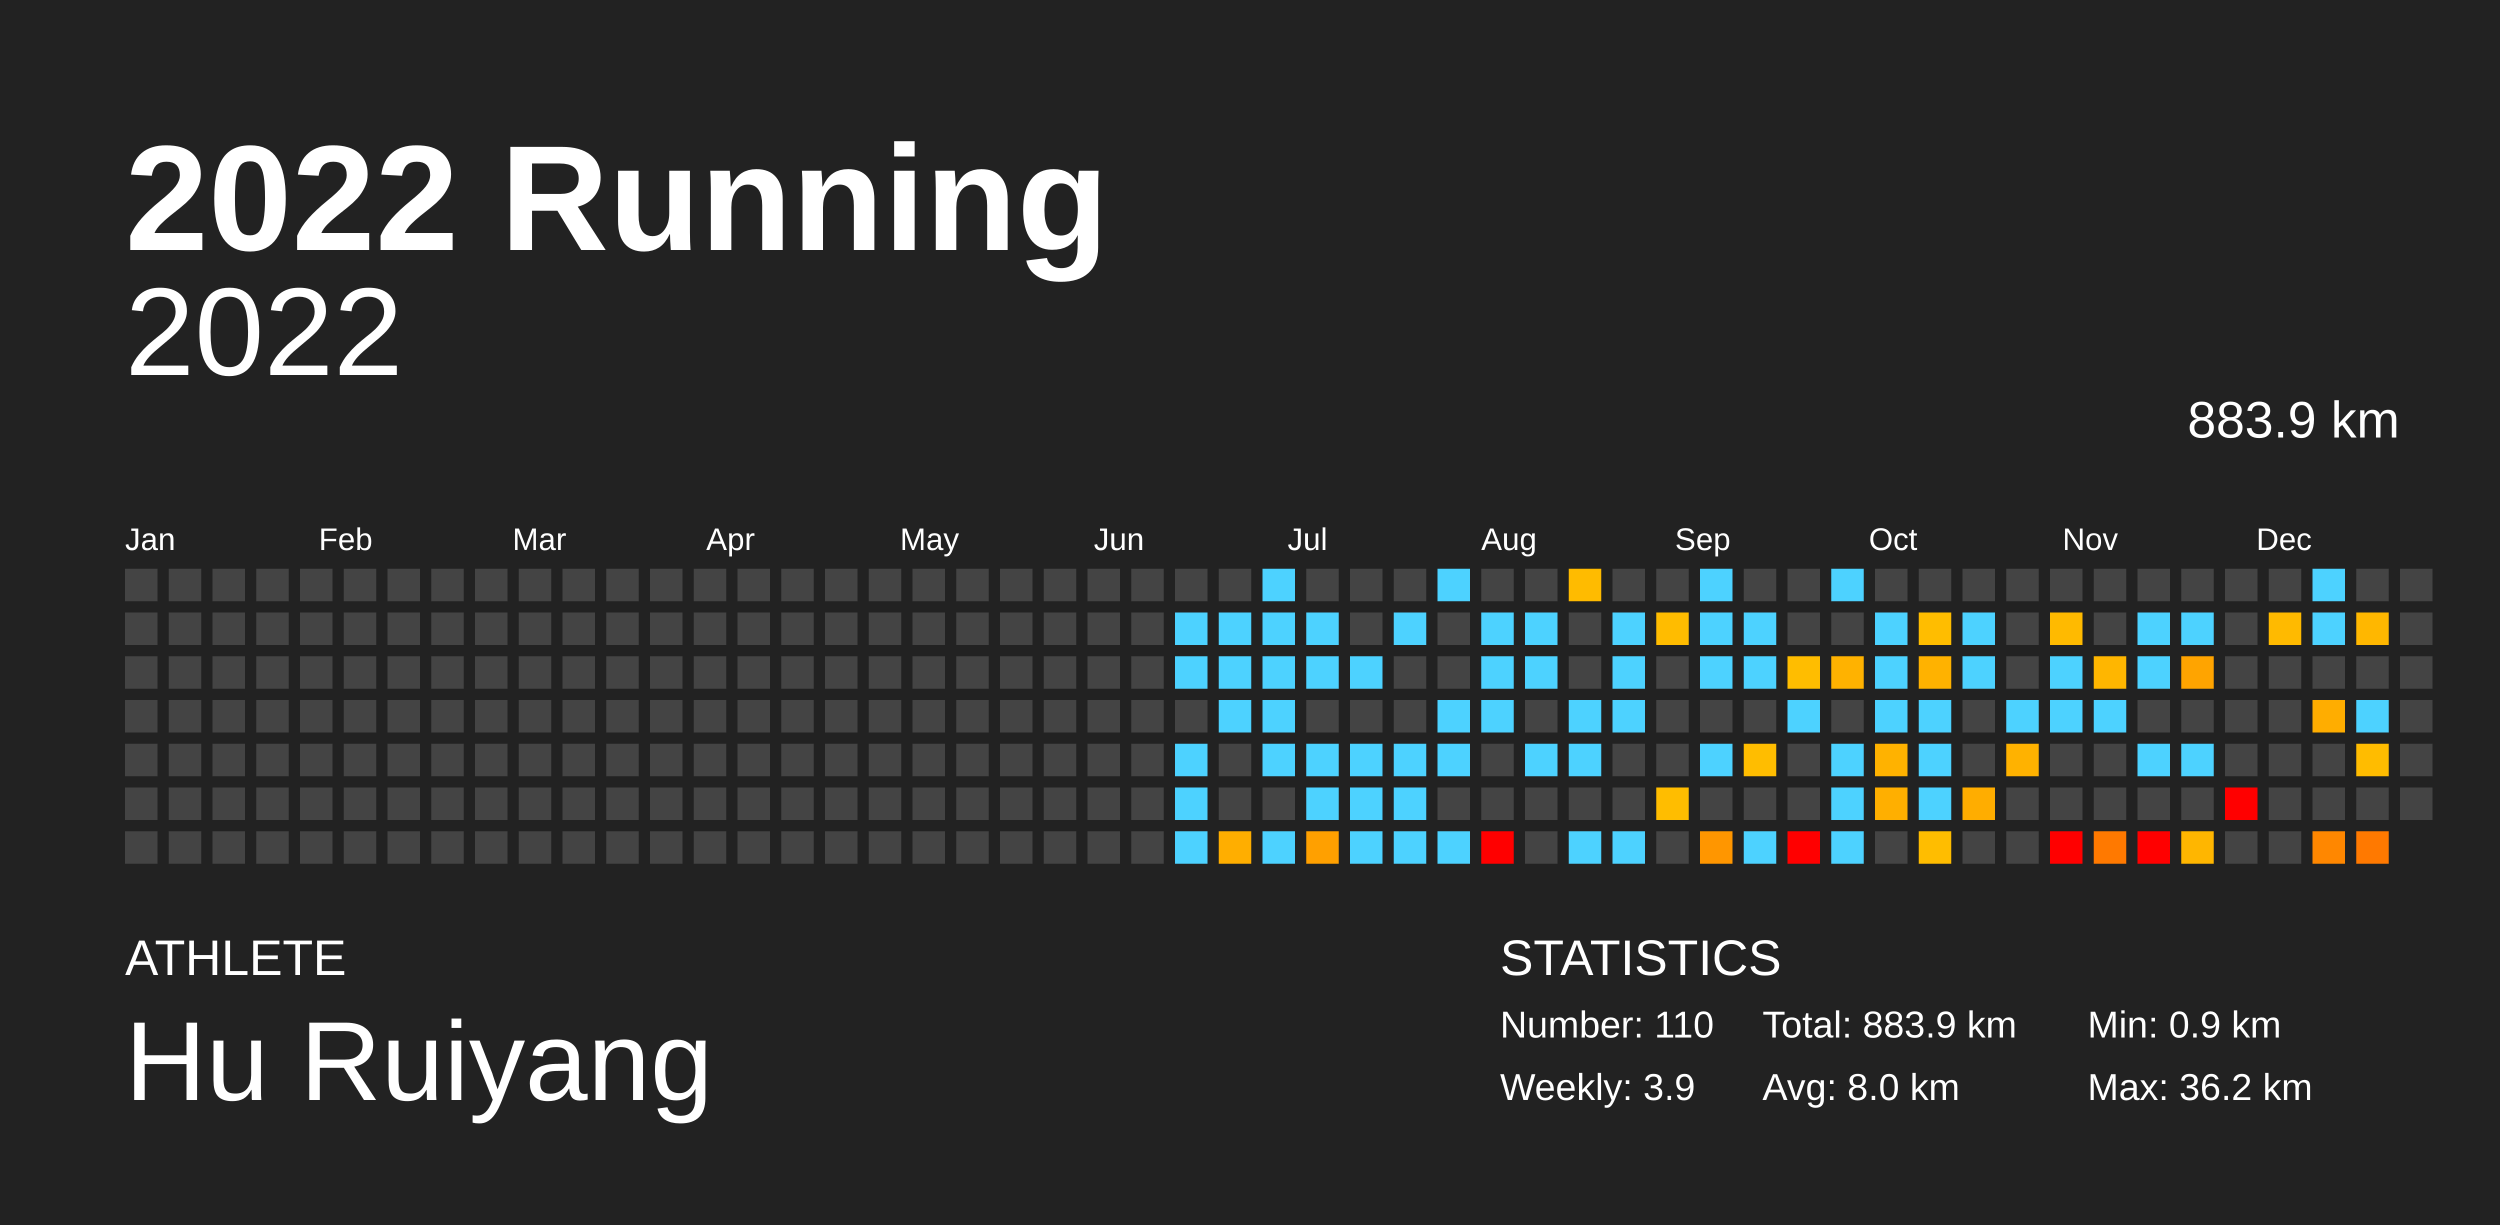
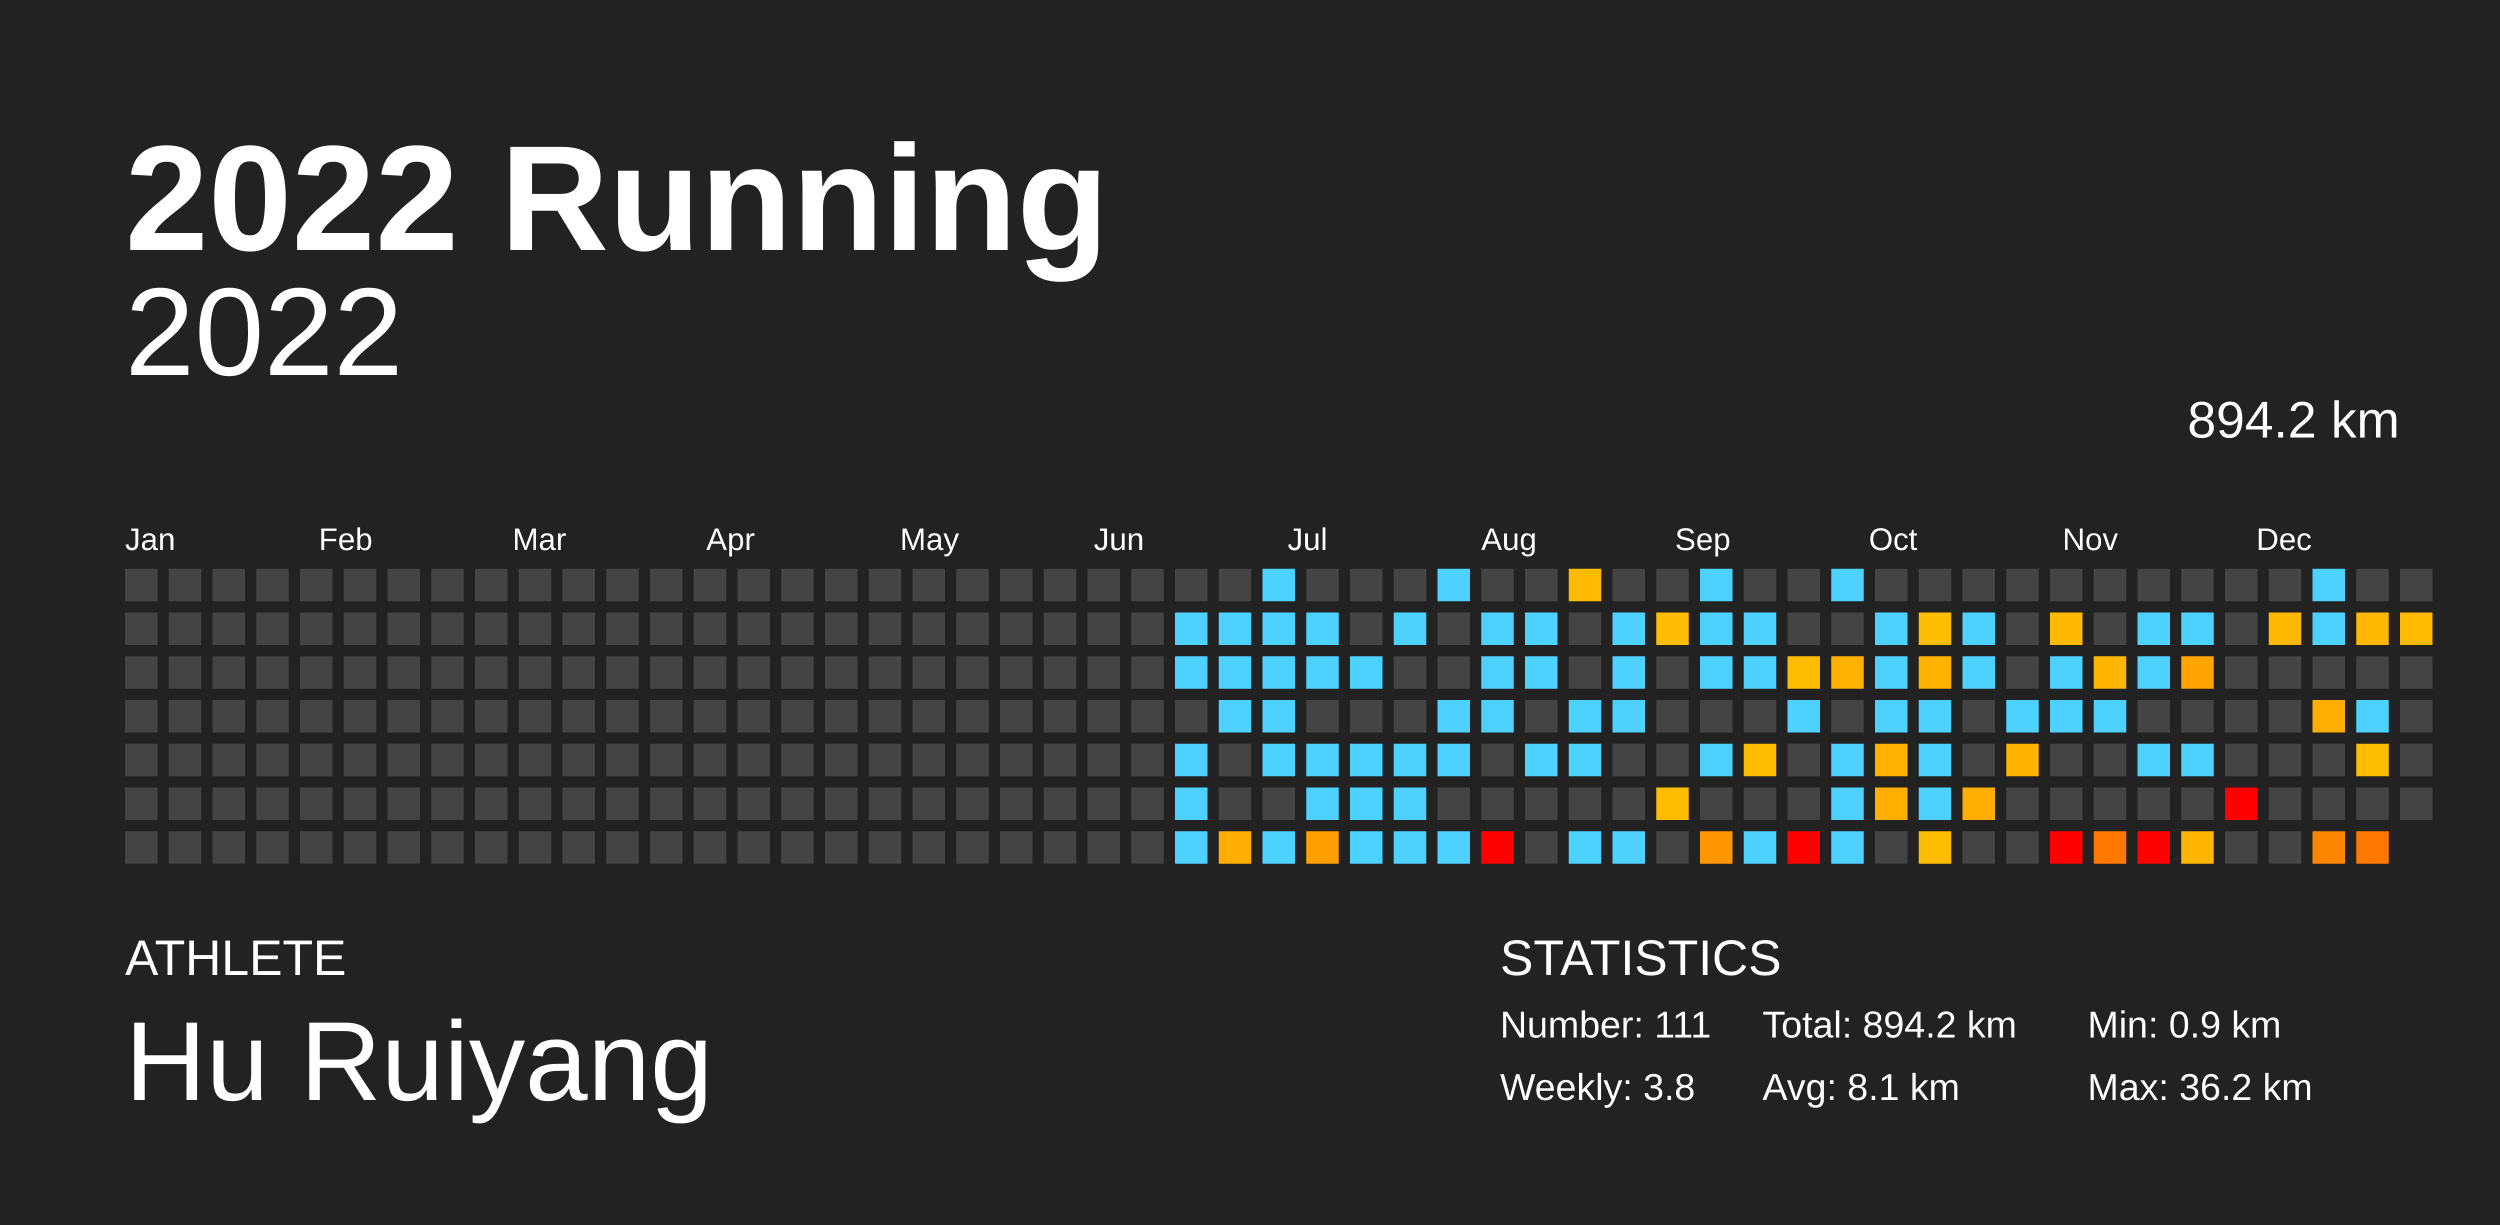
<svg xmlns="http://www.w3.org/2000/svg" baseProfile="full" height="98mm" version="1.1" viewBox="0,0,200,98" width="200mm">
  <defs />
  <rect fill="#222222" height="98" width="200" x="0" y="0" />
  <text fill="#FFFFFF" style="font-size:12px; font-family:Arial; font-weight:bold;" x="10" y="20">2022 Running</text>
  <text fill="#FFFFFF" style="font-size:4px; font-family:Arial" x="10" y="78">ATHLETE</text>
  <text fill="#FFFFFF" style="font-size:9px; font-family:Arial" x="10" y="88">Hu Ruiyang</text>
  <text fill="#FFFFFF" style="font-size:4px; font-family:Arial" x="120" y="78">STATISTICS</text>
-   <text fill="#FFFFFF" style="font-size:3px; font-family:Arial" x="120" y="83">Number: 110</text>
-   <text fill="#FFFFFF" style="font-size:3px; font-family:Arial" x="120" y="88">Weekly: 3.9</text>
-   <text fill="#FFFFFF" style="font-size:3px; font-family:Arial" x="141" y="83">Total: 883.9 km</text>
-   <text fill="#FFFFFF" style="font-size:3px; font-family:Arial" x="141" y="88">Avg: 8.0 km</text>
+   <text fill="#FFFFFF" style="font-size:3px; font-family:Arial" x="120" y="83">Number: 111</text>
+   <text fill="#FFFFFF" style="font-size:3px; font-family:Arial" x="120" y="88">Weekly: 3.8</text>
+   <text fill="#FFFFFF" style="font-size:3px; font-family:Arial" x="141" y="83">Total: 894.2 km</text>
+   <text fill="#FFFFFF" style="font-size:3px; font-family:Arial" x="141" y="88">Avg: 8.1 km</text>
  <text fill="#FFFFFF" style="font-size:3px; font-family:Arial" x="167" y="83">Min: 0.9 km</text>
  <text fill="#FFFFFF" style="font-size:3px; font-family:Arial" x="167" y="88">Max: 36.2 km</text>
  <text alignment-baseline="hanging" fill="#FFFFFF" style="font-size:10.0px; font-family:Arial;" x="10" y="30">2022</text>
-   <text alignment-baseline="hanging" fill="#FFFFFF" style="font-size:4.125px; font-family:Arial;" x="175" y="35">883.9 km</text>
+   <text alignment-baseline="hanging" fill="#FFFFFF" style="font-size:4.125px; font-family:Arial;" x="175" y="35">894.2 km</text>
  <text fill="#FFFFFF" style="font-size:2.5px; font-family:Arial" x="10.0" y="44">Jan</text>
  <text fill="#FFFFFF" style="font-size:2.5px; font-family:Arial" x="25.5" y="44">Feb</text>
  <text fill="#FFFFFF" style="font-size:2.5px; font-family:Arial" x="41.0" y="44">Mar</text>
  <text fill="#FFFFFF" style="font-size:2.5px; font-family:Arial" x="56.5" y="44">Apr</text>
  <text fill="#FFFFFF" style="font-size:2.5px; font-family:Arial" x="72.0" y="44">May</text>
  <text fill="#FFFFFF" style="font-size:2.5px; font-family:Arial" x="87.5" y="44">Jun</text>
  <text fill="#FFFFFF" style="font-size:2.5px; font-family:Arial" x="103.0" y="44">Jul</text>
  <text fill="#FFFFFF" style="font-size:2.5px; font-family:Arial" x="118.5" y="44">Aug</text>
  <text fill="#FFFFFF" style="font-size:2.5px; font-family:Arial" x="134.0" y="44">Sep</text>
  <text fill="#FFFFFF" style="font-size:2.5px; font-family:Arial" x="149.5" y="44">Oct</text>
  <text fill="#FFFFFF" style="font-size:2.5px; font-family:Arial" x="165.0" y="44">Nov</text>
  <text fill="#FFFFFF" style="font-size:2.5px; font-family:Arial" x="180.5" y="44">Dec</text>
  <rect fill="#444444" height="2.6" width="2.6" x="10.0" y="45.5" />
  <rect fill="#444444" height="2.6" width="2.6" x="10.0" y="49.0" />
  <rect fill="#444444" height="2.6" width="2.6" x="10.0" y="52.5" />
  <rect fill="#444444" height="2.6" width="2.6" x="10.0" y="56.0" />
  <rect fill="#444444" height="2.6" width="2.6" x="10.0" y="59.5" />
  <rect fill="#444444" height="2.6" width="2.6" x="10.0" y="63.0" />
  <rect fill="#444444" height="2.6" width="2.6" x="10.0" y="66.5" />
  <rect fill="#444444" height="2.6" width="2.6" x="13.5" y="45.5" />
  <rect fill="#444444" height="2.6" width="2.6" x="13.5" y="49.0" />
  <rect fill="#444444" height="2.6" width="2.6" x="13.5" y="52.5" />
  <rect fill="#444444" height="2.6" width="2.6" x="13.5" y="56.0" />
  <rect fill="#444444" height="2.6" width="2.6" x="13.5" y="59.5" />
  <rect fill="#444444" height="2.6" width="2.6" x="13.5" y="63.0" />
  <rect fill="#444444" height="2.6" width="2.6" x="13.5" y="66.5" />
  <rect fill="#444444" height="2.6" width="2.6" x="17.0" y="45.5" />
  <rect fill="#444444" height="2.6" width="2.6" x="17.0" y="49.0" />
  <rect fill="#444444" height="2.6" width="2.6" x="17.0" y="52.5" />
  <rect fill="#444444" height="2.6" width="2.6" x="17.0" y="56.0" />
  <rect fill="#444444" height="2.6" width="2.6" x="17.0" y="59.5" />
  <rect fill="#444444" height="2.6" width="2.6" x="17.0" y="63.0" />
  <rect fill="#444444" height="2.6" width="2.6" x="17.0" y="66.5" />
  <rect fill="#444444" height="2.6" width="2.6" x="20.5" y="45.5" />
  <rect fill="#444444" height="2.6" width="2.6" x="20.5" y="49.0" />
  <rect fill="#444444" height="2.6" width="2.6" x="20.5" y="52.5" />
  <rect fill="#444444" height="2.6" width="2.6" x="20.5" y="56.0" />
  <rect fill="#444444" height="2.6" width="2.6" x="20.5" y="59.5" />
  <rect fill="#444444" height="2.6" width="2.6" x="20.5" y="63.0" />
  <rect fill="#444444" height="2.6" width="2.6" x="20.5" y="66.5" />
  <rect fill="#444444" height="2.6" width="2.6" x="24.0" y="45.5" />
  <rect fill="#444444" height="2.6" width="2.6" x="24.0" y="49.0" />
  <rect fill="#444444" height="2.6" width="2.6" x="24.0" y="52.5" />
  <rect fill="#444444" height="2.6" width="2.6" x="24.0" y="56.0" />
  <rect fill="#444444" height="2.6" width="2.6" x="24.0" y="59.5" />
  <rect fill="#444444" height="2.6" width="2.6" x="24.0" y="63.0" />
  <rect fill="#444444" height="2.6" width="2.6" x="24.0" y="66.5" />
  <rect fill="#444444" height="2.6" width="2.6" x="27.5" y="45.5" />
  <rect fill="#444444" height="2.6" width="2.6" x="27.5" y="49.0" />
  <rect fill="#444444" height="2.6" width="2.6" x="27.5" y="52.5" />
  <rect fill="#444444" height="2.6" width="2.6" x="27.5" y="56.0" />
  <rect fill="#444444" height="2.6" width="2.6" x="27.5" y="59.5" />
  <rect fill="#444444" height="2.6" width="2.6" x="27.5" y="63.0" />
  <rect fill="#444444" height="2.6" width="2.6" x="27.5" y="66.5" />
  <rect fill="#444444" height="2.6" width="2.6" x="31.0" y="45.5" />
  <rect fill="#444444" height="2.6" width="2.6" x="31.0" y="49.0" />
  <rect fill="#444444" height="2.6" width="2.6" x="31.0" y="52.5" />
  <rect fill="#444444" height="2.6" width="2.6" x="31.0" y="56.0" />
  <rect fill="#444444" height="2.6" width="2.6" x="31.0" y="59.5" />
  <rect fill="#444444" height="2.6" width="2.6" x="31.0" y="63.0" />
  <rect fill="#444444" height="2.6" width="2.6" x="31.0" y="66.5" />
  <rect fill="#444444" height="2.6" width="2.6" x="34.5" y="45.5" />
  <rect fill="#444444" height="2.6" width="2.6" x="34.5" y="49.0" />
  <rect fill="#444444" height="2.6" width="2.6" x="34.5" y="52.5" />
  <rect fill="#444444" height="2.6" width="2.6" x="34.5" y="56.0" />
  <rect fill="#444444" height="2.6" width="2.6" x="34.5" y="59.5" />
  <rect fill="#444444" height="2.6" width="2.6" x="34.5" y="63.0" />
  <rect fill="#444444" height="2.6" width="2.6" x="34.5" y="66.5" />
  <rect fill="#444444" height="2.6" width="2.6" x="38.0" y="45.5" />
  <rect fill="#444444" height="2.6" width="2.6" x="38.0" y="49.0" />
  <rect fill="#444444" height="2.6" width="2.6" x="38.0" y="52.5" />
  <rect fill="#444444" height="2.6" width="2.6" x="38.0" y="56.0" />
  <rect fill="#444444" height="2.6" width="2.6" x="38.0" y="59.5" />
  <rect fill="#444444" height="2.6" width="2.6" x="38.0" y="63.0" />
  <rect fill="#444444" height="2.6" width="2.6" x="38.0" y="66.5" />
  <rect fill="#444444" height="2.6" width="2.6" x="41.5" y="45.5" />
  <rect fill="#444444" height="2.6" width="2.6" x="41.5" y="49.0" />
  <rect fill="#444444" height="2.6" width="2.6" x="41.5" y="52.5" />
  <rect fill="#444444" height="2.6" width="2.6" x="41.5" y="56.0" />
  <rect fill="#444444" height="2.6" width="2.6" x="41.5" y="59.5" />
  <rect fill="#444444" height="2.6" width="2.6" x="41.5" y="63.0" />
  <rect fill="#444444" height="2.6" width="2.6" x="41.5" y="66.5" />
  <rect fill="#444444" height="2.6" width="2.6" x="45.0" y="45.5" />
  <rect fill="#444444" height="2.6" width="2.6" x="45.0" y="49.0" />
  <rect fill="#444444" height="2.6" width="2.6" x="45.0" y="52.5" />
  <rect fill="#444444" height="2.6" width="2.6" x="45.0" y="56.0" />
  <rect fill="#444444" height="2.6" width="2.6" x="45.0" y="59.5" />
  <rect fill="#444444" height="2.6" width="2.6" x="45.0" y="63.0" />
  <rect fill="#444444" height="2.6" width="2.6" x="45.0" y="66.5" />
  <rect fill="#444444" height="2.6" width="2.6" x="48.5" y="45.5" />
  <rect fill="#444444" height="2.6" width="2.6" x="48.5" y="49.0" />
  <rect fill="#444444" height="2.6" width="2.6" x="48.5" y="52.5" />
  <rect fill="#444444" height="2.6" width="2.6" x="48.5" y="56.0" />
  <rect fill="#444444" height="2.6" width="2.6" x="48.5" y="59.5" />
  <rect fill="#444444" height="2.6" width="2.6" x="48.5" y="63.0" />
  <rect fill="#444444" height="2.6" width="2.6" x="48.5" y="66.5" />
  <rect fill="#444444" height="2.6" width="2.6" x="52.0" y="45.5" />
  <rect fill="#444444" height="2.6" width="2.6" x="52.0" y="49.0" />
  <rect fill="#444444" height="2.6" width="2.6" x="52.0" y="52.5" />
  <rect fill="#444444" height="2.6" width="2.6" x="52.0" y="56.0" />
  <rect fill="#444444" height="2.6" width="2.6" x="52.0" y="59.5" />
  <rect fill="#444444" height="2.6" width="2.6" x="52.0" y="63.0" />
  <rect fill="#444444" height="2.6" width="2.6" x="52.0" y="66.5" />
  <rect fill="#444444" height="2.6" width="2.6" x="55.5" y="45.5" />
  <rect fill="#444444" height="2.6" width="2.6" x="55.5" y="49.0" />
  <rect fill="#444444" height="2.6" width="2.6" x="55.5" y="52.5" />
  <rect fill="#444444" height="2.6" width="2.6" x="55.5" y="56.0" />
  <rect fill="#444444" height="2.6" width="2.6" x="55.5" y="59.5" />
  <rect fill="#444444" height="2.6" width="2.6" x="55.5" y="63.0" />
  <rect fill="#444444" height="2.6" width="2.6" x="55.5" y="66.5" />
  <rect fill="#444444" height="2.6" width="2.6" x="59.0" y="45.5" />
  <rect fill="#444444" height="2.6" width="2.6" x="59.0" y="49.0" />
  <rect fill="#444444" height="2.6" width="2.6" x="59.0" y="52.5" />
  <rect fill="#444444" height="2.6" width="2.6" x="59.0" y="56.0" />
  <rect fill="#444444" height="2.6" width="2.6" x="59.0" y="59.5" />
  <rect fill="#444444" height="2.6" width="2.6" x="59.0" y="63.0" />
  <rect fill="#444444" height="2.6" width="2.6" x="59.0" y="66.5" />
  <rect fill="#444444" height="2.6" width="2.6" x="62.5" y="45.5" />
  <rect fill="#444444" height="2.6" width="2.6" x="62.5" y="49.0" />
  <rect fill="#444444" height="2.6" width="2.6" x="62.5" y="52.5" />
  <rect fill="#444444" height="2.6" width="2.6" x="62.5" y="56.0" />
  <rect fill="#444444" height="2.6" width="2.6" x="62.5" y="59.5" />
  <rect fill="#444444" height="2.6" width="2.6" x="62.5" y="63.0" />
  <rect fill="#444444" height="2.6" width="2.6" x="62.5" y="66.5" />
  <rect fill="#444444" height="2.6" width="2.6" x="66.0" y="45.5" />
  <rect fill="#444444" height="2.6" width="2.6" x="66.0" y="49.0" />
  <rect fill="#444444" height="2.6" width="2.6" x="66.0" y="52.5" />
  <rect fill="#444444" height="2.6" width="2.6" x="66.0" y="56.0" />
  <rect fill="#444444" height="2.6" width="2.6" x="66.0" y="59.5" />
  <rect fill="#444444" height="2.6" width="2.6" x="66.0" y="63.0" />
  <rect fill="#444444" height="2.6" width="2.6" x="66.0" y="66.5" />
  <rect fill="#444444" height="2.6" width="2.6" x="69.5" y="45.5" />
  <rect fill="#444444" height="2.6" width="2.6" x="69.5" y="49.0" />
  <rect fill="#444444" height="2.6" width="2.6" x="69.5" y="52.5" />
  <rect fill="#444444" height="2.6" width="2.6" x="69.5" y="56.0" />
  <rect fill="#444444" height="2.6" width="2.6" x="69.5" y="59.5" />
  <rect fill="#444444" height="2.6" width="2.6" x="69.5" y="63.0" />
  <rect fill="#444444" height="2.6" width="2.6" x="69.5" y="66.5" />
  <rect fill="#444444" height="2.6" width="2.6" x="73.0" y="45.5" />
  <rect fill="#444444" height="2.6" width="2.6" x="73.0" y="49.0" />
  <rect fill="#444444" height="2.6" width="2.6" x="73.0" y="52.5" />
  <rect fill="#444444" height="2.6" width="2.6" x="73.0" y="56.0" />
  <rect fill="#444444" height="2.6" width="2.6" x="73.0" y="59.5" />
  <rect fill="#444444" height="2.6" width="2.6" x="73.0" y="63.0" />
  <rect fill="#444444" height="2.6" width="2.6" x="73.0" y="66.5" />
  <rect fill="#444444" height="2.6" width="2.6" x="76.5" y="45.5" />
  <rect fill="#444444" height="2.6" width="2.6" x="76.5" y="49.0" />
  <rect fill="#444444" height="2.6" width="2.6" x="76.5" y="52.5" />
  <rect fill="#444444" height="2.6" width="2.6" x="76.5" y="56.0" />
  <rect fill="#444444" height="2.6" width="2.6" x="76.5" y="59.5" />
  <rect fill="#444444" height="2.6" width="2.6" x="76.5" y="63.0" />
  <rect fill="#444444" height="2.6" width="2.6" x="76.5" y="66.5" />
  <rect fill="#444444" height="2.6" width="2.6" x="80.0" y="45.5" />
  <rect fill="#444444" height="2.6" width="2.6" x="80.0" y="49.0" />
  <rect fill="#444444" height="2.6" width="2.6" x="80.0" y="52.5" />
  <rect fill="#444444" height="2.6" width="2.6" x="80.0" y="56.0" />
  <rect fill="#444444" height="2.6" width="2.6" x="80.0" y="59.5" />
  <rect fill="#444444" height="2.6" width="2.6" x="80.0" y="63.0" />
  <rect fill="#444444" height="2.6" width="2.6" x="80.0" y="66.5" />
  <rect fill="#444444" height="2.6" width="2.6" x="83.5" y="45.5" />
  <rect fill="#444444" height="2.6" width="2.6" x="83.5" y="49.0" />
  <rect fill="#444444" height="2.6" width="2.6" x="83.5" y="52.5" />
  <rect fill="#444444" height="2.6" width="2.6" x="83.5" y="56.0" />
  <rect fill="#444444" height="2.6" width="2.6" x="83.5" y="59.5" />
  <rect fill="#444444" height="2.6" width="2.6" x="83.5" y="63.0" />
  <rect fill="#444444" height="2.6" width="2.6" x="83.5" y="66.5" />
  <rect fill="#444444" height="2.6" width="2.6" x="87.0" y="45.5" />
  <rect fill="#444444" height="2.6" width="2.6" x="87.0" y="49.0" />
  <rect fill="#444444" height="2.6" width="2.6" x="87.0" y="52.5" />
  <rect fill="#444444" height="2.6" width="2.6" x="87.0" y="56.0" />
  <rect fill="#444444" height="2.6" width="2.6" x="87.0" y="59.5" />
  <rect fill="#444444" height="2.6" width="2.6" x="87.0" y="63.0" />
  <rect fill="#444444" height="2.6" width="2.6" x="87.0" y="66.5" />
  <rect fill="#444444" height="2.6" width="2.6" x="90.5" y="45.5" />
  <rect fill="#444444" height="2.6" width="2.6" x="90.5" y="49.0" />
  <rect fill="#444444" height="2.6" width="2.6" x="90.5" y="52.5" />
  <rect fill="#444444" height="2.6" width="2.6" x="90.5" y="56.0" />
  <rect fill="#444444" height="2.6" width="2.6" x="90.5" y="59.5" />
  <rect fill="#444444" height="2.6" width="2.6" x="90.5" y="63.0" />
  <rect fill="#444444" height="2.6" width="2.6" x="90.5" y="66.5" />
  <rect fill="#444444" height="2.6" width="2.6" x="94.0" y="45.5" />
  <rect fill="#4dd2ff" height="2.6" width="2.6" x="94.0" y="49.0" />
  <rect fill="#4dd2ff" height="2.6" width="2.6" x="94.0" y="52.5" />
  <rect fill="#444444" height="2.6" width="2.6" x="94.0" y="56.0" />
  <rect fill="#4dd2ff" height="2.6" width="2.6" x="94.0" y="59.5" />
  <rect fill="#4dd2ff" height="2.6" width="2.6" x="94.0" y="63.0" />
  <rect fill="#4dd2ff" height="2.6" width="2.6" x="94.0" y="66.5" />
  <rect fill="#444444" height="2.6" width="2.6" x="97.5" y="45.5" />
  <rect fill="#4dd2ff" height="2.6" width="2.6" x="97.5" y="49.0" />
  <rect fill="#4dd2ff" height="2.6" width="2.6" x="97.5" y="52.5" />
  <rect fill="#4dd2ff" height="2.6" width="2.6" x="97.5" y="56.0" />
  <rect fill="#444444" height="2.6" width="2.6" x="97.5" y="59.5" />
  <rect fill="#444444" height="2.6" width="2.6" x="97.5" y="63.0" />
  <rect fill="#ffae00" height="2.6" width="2.6" x="97.5" y="66.5" />
  <rect fill="#4dd2ff" height="2.6" width="2.6" x="101.0" y="45.5" />
  <rect fill="#4dd2ff" height="2.6" width="2.6" x="101.0" y="49.0" />
  <rect fill="#4dd2ff" height="2.6" width="2.6" x="101.0" y="52.5" />
  <rect fill="#4dd2ff" height="2.6" width="2.6" x="101.0" y="56.0" />
  <rect fill="#4dd2ff" height="2.6" width="2.6" x="101.0" y="59.5" />
  <rect fill="#444444" height="2.6" width="2.6" x="101.0" y="63.0" />
  <rect fill="#4dd2ff" height="2.6" width="2.6" x="101.0" y="66.5" />
  <rect fill="#444444" height="2.6" width="2.6" x="104.5" y="45.5" />
  <rect fill="#4dd2ff" height="2.6" width="2.6" x="104.5" y="49.0" />
  <rect fill="#4dd2ff" height="2.6" width="2.6" x="104.5" y="52.5" />
  <rect fill="#444444" height="2.6" width="2.6" x="104.5" y="56.0" />
  <rect fill="#4dd2ff" height="2.6" width="2.6" x="104.5" y="59.5" />
  <rect fill="#4dd2ff" height="2.6" width="2.6" x="104.5" y="63.0" />
  <rect fill="#ffa000" height="2.6" width="2.6" x="104.5" y="66.5" />
  <rect fill="#444444" height="2.6" width="2.6" x="108.0" y="45.5" />
  <rect fill="#444444" height="2.6" width="2.6" x="108.0" y="49.0" />
  <rect fill="#4dd2ff" height="2.6" width="2.6" x="108.0" y="52.5" />
  <rect fill="#444444" height="2.6" width="2.6" x="108.0" y="56.0" />
  <rect fill="#4dd2ff" height="2.6" width="2.6" x="108.0" y="59.5" />
  <rect fill="#4dd2ff" height="2.6" width="2.6" x="108.0" y="63.0" />
  <rect fill="#4dd2ff" height="2.6" width="2.6" x="108.0" y="66.5" />
  <rect fill="#444444" height="2.6" width="2.6" x="111.5" y="45.5" />
  <rect fill="#4dd2ff" height="2.6" width="2.6" x="111.5" y="49.0" />
  <rect fill="#444444" height="2.6" width="2.6" x="111.5" y="52.5" />
  <rect fill="#444444" height="2.6" width="2.6" x="111.5" y="56.0" />
  <rect fill="#4dd2ff" height="2.6" width="2.6" x="111.5" y="59.5" />
  <rect fill="#4dd2ff" height="2.6" width="2.6" x="111.5" y="63.0" />
  <rect fill="#4dd2ff" height="2.6" width="2.6" x="111.5" y="66.5" />
  <rect fill="#4dd2ff" height="2.6" width="2.6" x="115.0" y="45.5" />
  <rect fill="#444444" height="2.6" width="2.6" x="115.0" y="49.0" />
  <rect fill="#444444" height="2.6" width="2.6" x="115.0" y="52.5" />
  <rect fill="#4dd2ff" height="2.6" width="2.6" x="115.0" y="56.0" />
  <rect fill="#4dd2ff" height="2.6" width="2.6" x="115.0" y="59.5" />
  <rect fill="#444444" height="2.6" width="2.6" x="115.0" y="63.0" />
  <rect fill="#4dd2ff" height="2.6" width="2.6" x="115.0" y="66.5" />
  <rect fill="#444444" height="2.6" width="2.6" x="118.5" y="45.5" />
  <rect fill="#4dd2ff" height="2.6" width="2.6" x="118.5" y="49.0" />
  <rect fill="#4dd2ff" height="2.6" width="2.6" x="118.5" y="52.5" />
  <rect fill="#4dd2ff" height="2.6" width="2.6" x="118.5" y="56.0" />
  <rect fill="#444444" height="2.6" width="2.6" x="118.5" y="59.5" />
  <rect fill="#444444" height="2.6" width="2.6" x="118.5" y="63.0" />
  <rect fill="red" height="2.6" width="2.6" x="118.5" y="66.5" />
  <rect fill="#444444" height="2.6" width="2.6" x="122.0" y="45.5" />
  <rect fill="#4dd2ff" height="2.6" width="2.6" x="122.0" y="49.0" />
  <rect fill="#4dd2ff" height="2.6" width="2.6" x="122.0" y="52.5" />
  <rect fill="#444444" height="2.6" width="2.6" x="122.0" y="56.0" />
  <rect fill="#4dd2ff" height="2.6" width="2.6" x="122.0" y="59.5" />
  <rect fill="#444444" height="2.6" width="2.6" x="122.0" y="63.0" />
  <rect fill="#444444" height="2.6" width="2.6" x="122.0" y="66.5" />
  <rect fill="#ffbb00" height="2.6" width="2.6" x="125.5" y="45.5" />
  <rect fill="#444444" height="2.6" width="2.6" x="125.5" y="49.0" />
  <rect fill="#444444" height="2.6" width="2.6" x="125.5" y="52.5" />
  <rect fill="#4dd2ff" height="2.6" width="2.6" x="125.5" y="56.0" />
  <rect fill="#4dd2ff" height="2.6" width="2.6" x="125.5" y="59.5" />
  <rect fill="#444444" height="2.6" width="2.6" x="125.5" y="63.0" />
  <rect fill="#4dd2ff" height="2.6" width="2.6" x="125.5" y="66.5" />
  <rect fill="#444444" height="2.6" width="2.6" x="129.0" y="45.5" />
  <rect fill="#4dd2ff" height="2.6" width="2.6" x="129.0" y="49.0" />
  <rect fill="#4dd2ff" height="2.6" width="2.6" x="129.0" y="52.5" />
  <rect fill="#4dd2ff" height="2.6" width="2.6" x="129.0" y="56.0" />
  <rect fill="#444444" height="2.6" width="2.6" x="129.0" y="59.5" />
  <rect fill="#444444" height="2.6" width="2.6" x="129.0" y="63.0" />
  <rect fill="#4dd2ff" height="2.6" width="2.6" x="129.0" y="66.5" />
  <rect fill="#444444" height="2.6" width="2.6" x="132.5" y="45.5" />
  <rect fill="#ffbc00" height="2.6" width="2.6" x="132.5" y="49.0" />
  <rect fill="#444444" height="2.6" width="2.6" x="132.5" y="52.5" />
  <rect fill="#444444" height="2.6" width="2.6" x="132.5" y="56.0" />
  <rect fill="#444444" height="2.6" width="2.6" x="132.5" y="59.5" />
  <rect fill="#ffbd00" height="2.6" width="2.6" x="132.5" y="63.0" />
  <rect fill="#444444" height="2.6" width="2.6" x="132.5" y="66.5" />
  <rect fill="#4dd2ff" height="2.6" width="2.6" x="136.0" y="45.5" />
  <rect fill="#4dd2ff" height="2.6" width="2.6" x="136.0" y="49.0" />
  <rect fill="#4dd2ff" height="2.6" width="2.6" x="136.0" y="52.5" />
  <rect fill="#444444" height="2.6" width="2.6" x="136.0" y="56.0" />
  <rect fill="#4dd2ff" height="2.6" width="2.6" x="136.0" y="59.5" />
  <rect fill="#444444" height="2.6" width="2.6" x="136.0" y="63.0" />
  <rect fill="#ff9600" height="2.6" width="2.6" x="136.0" y="66.5" />
  <rect fill="#444444" height="2.6" width="2.6" x="139.5" y="45.5" />
  <rect fill="#4dd2ff" height="2.6" width="2.6" x="139.5" y="49.0" />
  <rect fill="#4dd2ff" height="2.6" width="2.6" x="139.5" y="52.5" />
  <rect fill="#444444" height="2.6" width="2.6" x="139.5" y="56.0" />
  <rect fill="#ffbd00" height="2.6" width="2.6" x="139.5" y="59.5" />
  <rect fill="#444444" height="2.6" width="2.6" x="139.5" y="63.0" />
  <rect fill="#4dd2ff" height="2.6" width="2.6" x="139.5" y="66.5" />
  <rect fill="#444444" height="2.6" width="2.6" x="143.0" y="45.5" />
  <rect fill="#444444" height="2.6" width="2.6" x="143.0" y="49.0" />
  <rect fill="#ffbd00" height="2.6" width="2.6" x="143.0" y="52.5" />
  <rect fill="#4dd2ff" height="2.6" width="2.6" x="143.0" y="56.0" />
  <rect fill="#444444" height="2.6" width="2.6" x="143.0" y="59.5" />
  <rect fill="#444444" height="2.6" width="2.6" x="143.0" y="63.0" />
  <rect fill="red" height="2.6" width="2.6" x="143.0" y="66.5" />
  <rect fill="#4dd2ff" height="2.6" width="2.6" x="146.5" y="45.5" />
  <rect fill="#444444" height="2.6" width="2.6" x="146.5" y="49.0" />
  <rect fill="#ffb200" height="2.6" width="2.6" x="146.5" y="52.5" />
  <rect fill="#444444" height="2.6" width="2.6" x="146.5" y="56.0" />
  <rect fill="#4dd2ff" height="2.6" width="2.6" x="146.5" y="59.5" />
  <rect fill="#4dd2ff" height="2.6" width="2.6" x="146.5" y="63.0" />
  <rect fill="#4dd2ff" height="2.6" width="2.6" x="146.5" y="66.5" />
  <rect fill="#444444" height="2.6" width="2.6" x="150.0" y="45.5" />
  <rect fill="#4dd2ff" height="2.6" width="2.6" x="150.0" y="49.0" />
  <rect fill="#4dd2ff" height="2.6" width="2.6" x="150.0" y="52.5" />
  <rect fill="#4dd2ff" height="2.6" width="2.6" x="150.0" y="56.0" />
  <rect fill="#ffb200" height="2.6" width="2.6" x="150.0" y="59.5" />
  <rect fill="#ffaf00" height="2.6" width="2.6" x="150.0" y="63.0" />
  <rect fill="#444444" height="2.6" width="2.6" x="150.0" y="66.5" />
  <rect fill="#444444" height="2.6" width="2.6" x="153.5" y="45.5" />
  <rect fill="#ffbd00" height="2.6" width="2.6" x="153.5" y="49.0" />
  <rect fill="#ffb200" height="2.6" width="2.6" x="153.5" y="52.5" />
  <rect fill="#4dd2ff" height="2.6" width="2.6" x="153.5" y="56.0" />
  <rect fill="#4dd2ff" height="2.6" width="2.6" x="153.5" y="59.5" />
  <rect fill="#4dd2ff" height="2.6" width="2.6" x="153.5" y="63.0" />
  <rect fill="#ffbd00" height="2.6" width="2.6" x="153.5" y="66.5" />
  <rect fill="#444444" height="2.6" width="2.6" x="157.0" y="45.5" />
  <rect fill="#4dd2ff" height="2.6" width="2.6" x="157.0" y="49.0" />
  <rect fill="#4dd2ff" height="2.6" width="2.6" x="157.0" y="52.5" />
  <rect fill="#444444" height="2.6" width="2.6" x="157.0" y="56.0" />
  <rect fill="#444444" height="2.6" width="2.6" x="157.0" y="59.5" />
  <rect fill="#ffad00" height="2.6" width="2.6" x="157.0" y="63.0" />
  <rect fill="#444444" height="2.6" width="2.6" x="157.0" y="66.5" />
  <rect fill="#444444" height="2.6" width="2.6" x="160.5" y="45.5" />
  <rect fill="#444444" height="2.6" width="2.6" x="160.5" y="49.0" />
  <rect fill="#444444" height="2.6" width="2.6" x="160.5" y="52.5" />
  <rect fill="#4dd2ff" height="2.6" width="2.6" x="160.5" y="56.0" />
  <rect fill="#ffb200" height="2.6" width="2.6" x="160.5" y="59.5" />
  <rect fill="#444444" height="2.6" width="2.6" x="160.5" y="63.0" />
  <rect fill="#444444" height="2.6" width="2.6" x="160.5" y="66.5" />
  <rect fill="#444444" height="2.6" width="2.6" x="164.0" y="45.5" />
  <rect fill="#ffba00" height="2.6" width="2.6" x="164.0" y="49.0" />
  <rect fill="#4dd2ff" height="2.6" width="2.6" x="164.0" y="52.5" />
  <rect fill="#4dd2ff" height="2.6" width="2.6" x="164.0" y="56.0" />
  <rect fill="#444444" height="2.6" width="2.6" x="164.0" y="59.5" />
  <rect fill="#444444" height="2.6" width="2.6" x="164.0" y="63.0" />
  <rect fill="red" height="2.6" width="2.6" x="164.0" y="66.5" />
  <rect fill="#444444" height="2.6" width="2.6" x="167.5" y="45.5" />
  <rect fill="#444444" height="2.6" width="2.6" x="167.5" y="49.0" />
  <rect fill="#ffb600" height="2.6" width="2.6" x="167.5" y="52.5" />
  <rect fill="#4dd2ff" height="2.6" width="2.6" x="167.5" y="56.0" />
  <rect fill="#444444" height="2.6" width="2.6" x="167.5" y="59.5" />
  <rect fill="#444444" height="2.6" width="2.6" x="167.5" y="63.0" />
  <rect fill="#ff7900" height="2.6" width="2.6" x="167.5" y="66.5" />
  <rect fill="#444444" height="2.6" width="2.6" x="171.0" y="45.5" />
  <rect fill="#4dd2ff" height="2.6" width="2.6" x="171.0" y="49.0" />
  <rect fill="#4dd2ff" height="2.6" width="2.6" x="171.0" y="52.5" />
  <rect fill="#444444" height="2.6" width="2.6" x="171.0" y="56.0" />
  <rect fill="#4dd2ff" height="2.6" width="2.6" x="171.0" y="59.5" />
  <rect fill="#444444" height="2.6" width="2.6" x="171.0" y="63.0" />
  <rect fill="red" height="2.6" width="2.6" x="171.0" y="66.5" />
  <rect fill="#444444" height="2.6" width="2.6" x="174.5" y="45.5" />
  <rect fill="#4dd2ff" height="2.6" width="2.6" x="174.5" y="49.0" />
  <rect fill="#ffa400" height="2.6" width="2.6" x="174.5" y="52.5" />
  <rect fill="#444444" height="2.6" width="2.6" x="174.5" y="56.0" />
  <rect fill="#4dd2ff" height="2.6" width="2.6" x="174.5" y="59.5" />
  <rect fill="#444444" height="2.6" width="2.6" x="174.5" y="63.0" />
  <rect fill="#ffb600" height="2.6" width="2.6" x="174.5" y="66.5" />
  <rect fill="#444444" height="2.6" width="2.6" x="178.0" y="45.5" />
  <rect fill="#444444" height="2.6" width="2.6" x="178.0" y="49.0" />
  <rect fill="#444444" height="2.6" width="2.6" x="178.0" y="52.5" />
  <rect fill="#444444" height="2.6" width="2.6" x="178.0" y="56.0" />
  <rect fill="#444444" height="2.6" width="2.6" x="178.0" y="59.5" />
  <rect fill="red" height="2.6" width="2.6" x="178.0" y="63.0" />
  <rect fill="#444444" height="2.6" width="2.6" x="178.0" y="66.5" />
  <rect fill="#444444" height="2.6" width="2.6" x="181.5" y="45.5" />
  <rect fill="#ffba00" height="2.6" width="2.6" x="181.5" y="49.0" />
  <rect fill="#444444" height="2.6" width="2.6" x="181.5" y="52.5" />
  <rect fill="#444444" height="2.6" width="2.6" x="181.5" y="56.0" />
  <rect fill="#444444" height="2.6" width="2.6" x="181.5" y="59.5" />
  <rect fill="#444444" height="2.6" width="2.6" x="181.5" y="63.0" />
  <rect fill="#444444" height="2.6" width="2.6" x="181.5" y="66.5" />
  <rect fill="#4dd2ff" height="2.6" width="2.6" x="185.0" y="45.5" />
  <rect fill="#4dd2ff" height="2.6" width="2.6" x="185.0" y="49.0" />
  <rect fill="#444444" height="2.6" width="2.6" x="185.0" y="52.5" />
  <rect fill="#ffad00" height="2.6" width="2.6" x="185.0" y="56.0" />
  <rect fill="#444444" height="2.6" width="2.6" x="185.0" y="59.5" />
  <rect fill="#444444" height="2.6" width="2.6" x="185.0" y="63.0" />
  <rect fill="#ff8700" height="2.6" width="2.6" x="185.0" y="66.5" />
  <rect fill="#444444" height="2.6" width="2.6" x="188.5" y="45.5" />
  <rect fill="#ffb700" height="2.6" width="2.6" x="188.5" y="49.0" />
  <rect fill="#444444" height="2.6" width="2.6" x="188.5" y="52.5" />
  <rect fill="#4dd2ff" height="2.6" width="2.6" x="188.5" y="56.0" />
  <rect fill="#ffbc00" height="2.6" width="2.6" x="188.5" y="59.5" />
  <rect fill="#444444" height="2.6" width="2.6" x="188.5" y="63.0" />
  <rect fill="#ff7900" height="2.6" width="2.6" x="188.5" y="66.5" />
  <rect fill="#444444" height="2.6" width="2.6" x="192.0" y="45.5" />
-   <rect fill="#444444" height="2.6" width="2.6" x="192.0" y="49.0" />
+   <rect fill="#ffbb00" height="2.6" width="2.6" x="192.0" y="49.0" />
  <rect fill="#444444" height="2.6" width="2.6" x="192.0" y="52.5" />
  <rect fill="#444444" height="2.6" width="2.6" x="192.0" y="56.0" />
  <rect fill="#444444" height="2.6" width="2.6" x="192.0" y="59.5" />
  <rect fill="#444444" height="2.6" width="2.6" x="192.0" y="63.0" />
</svg>
